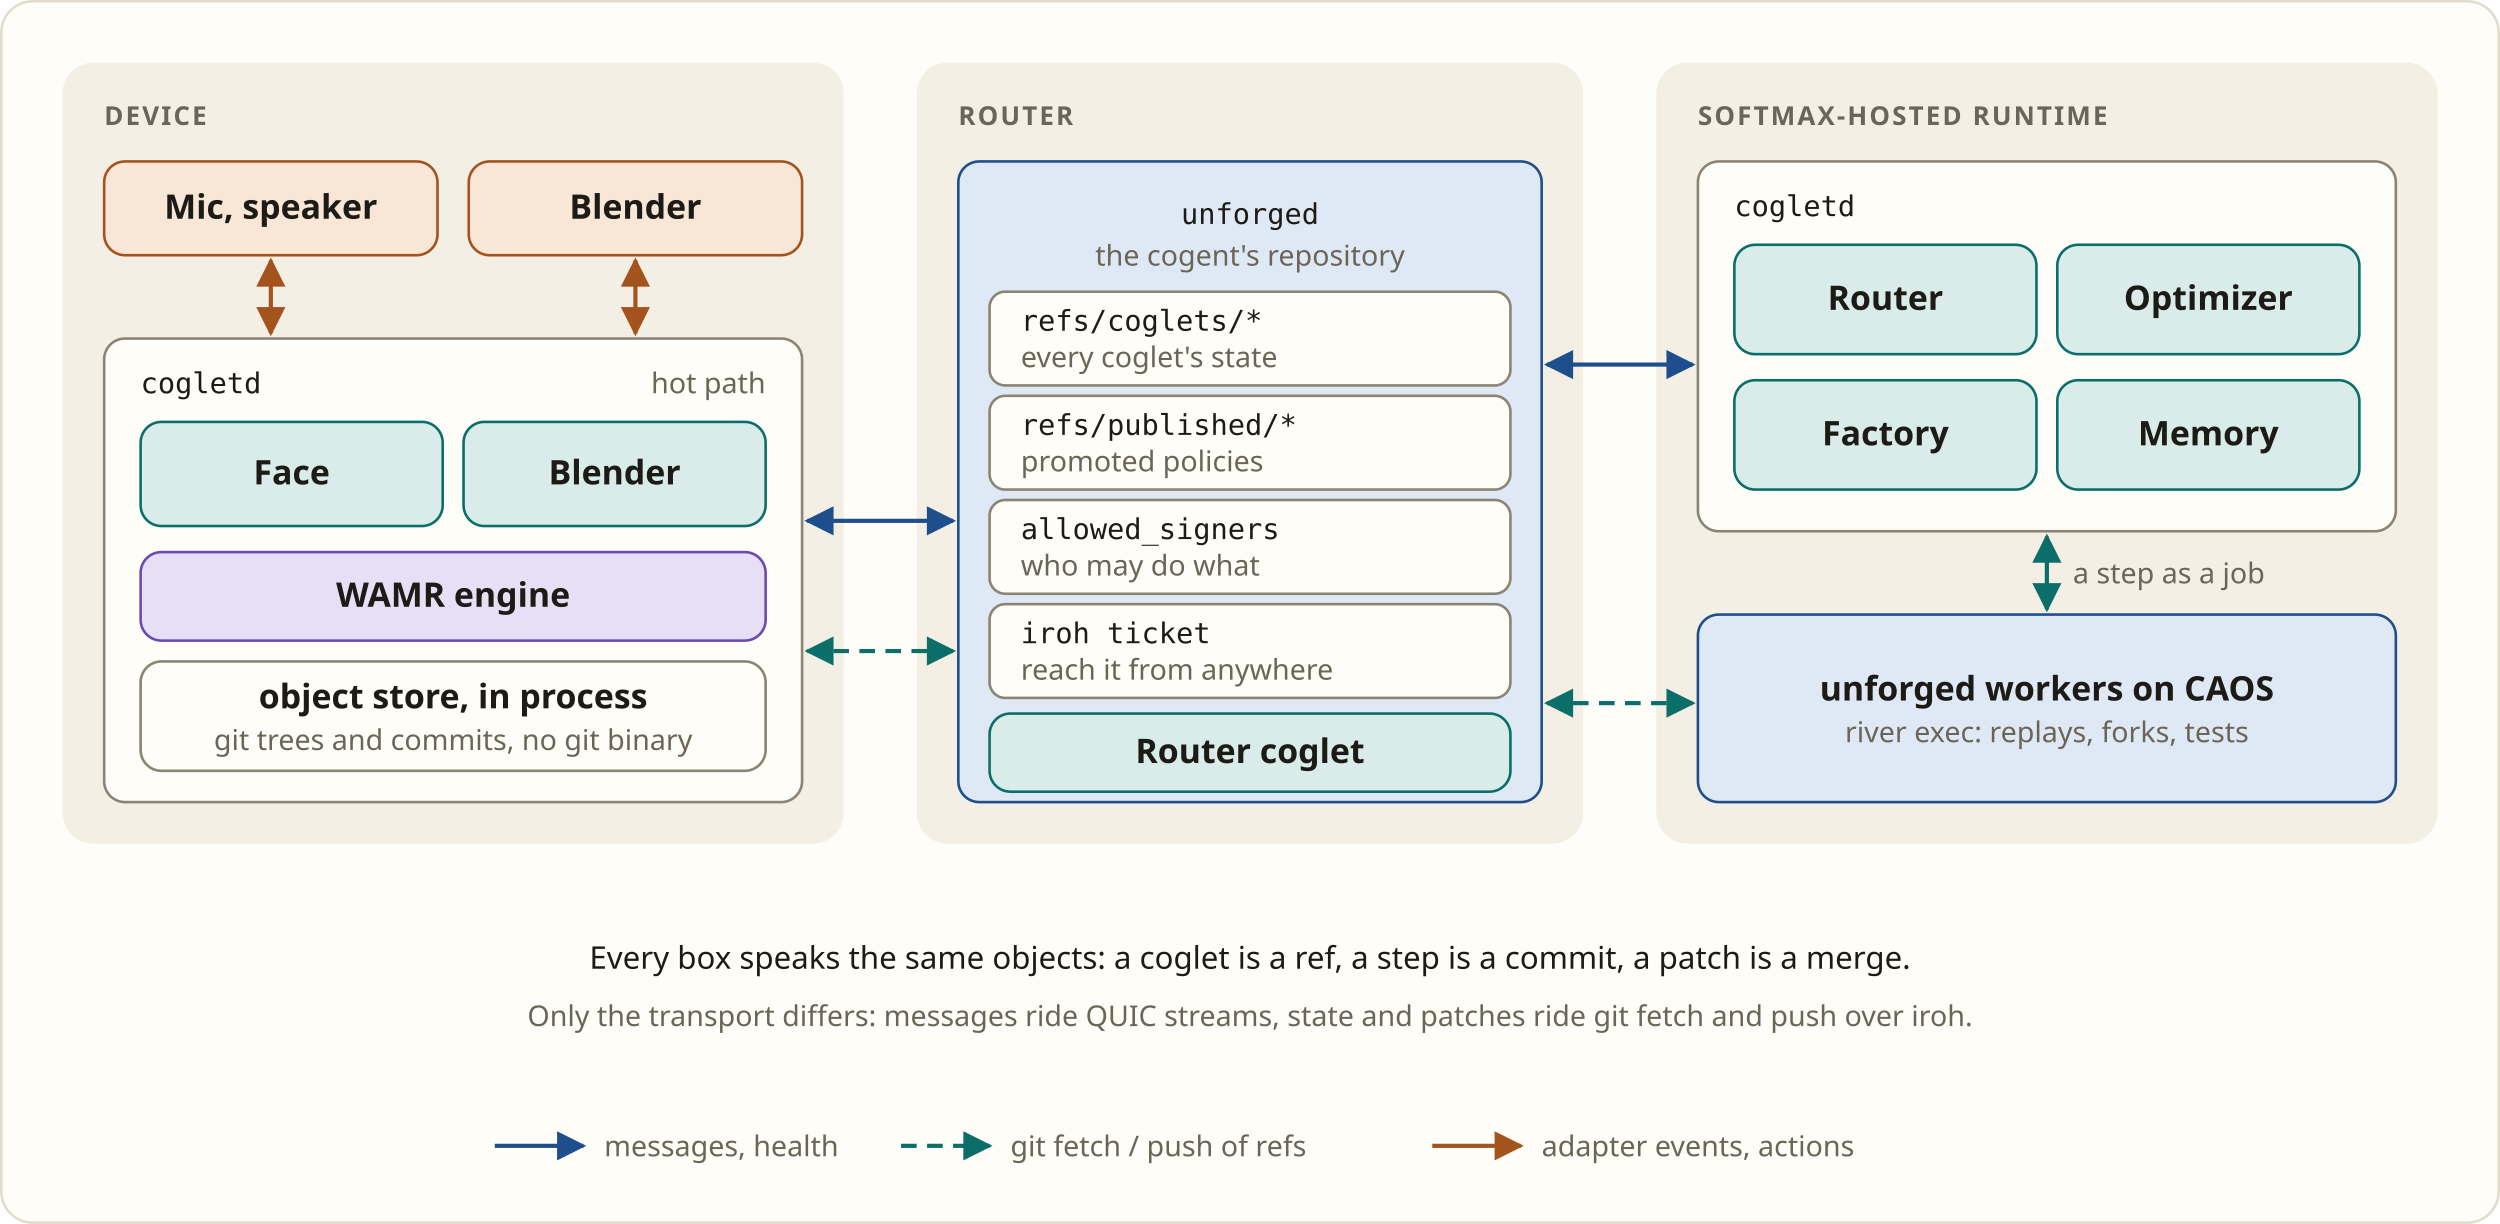
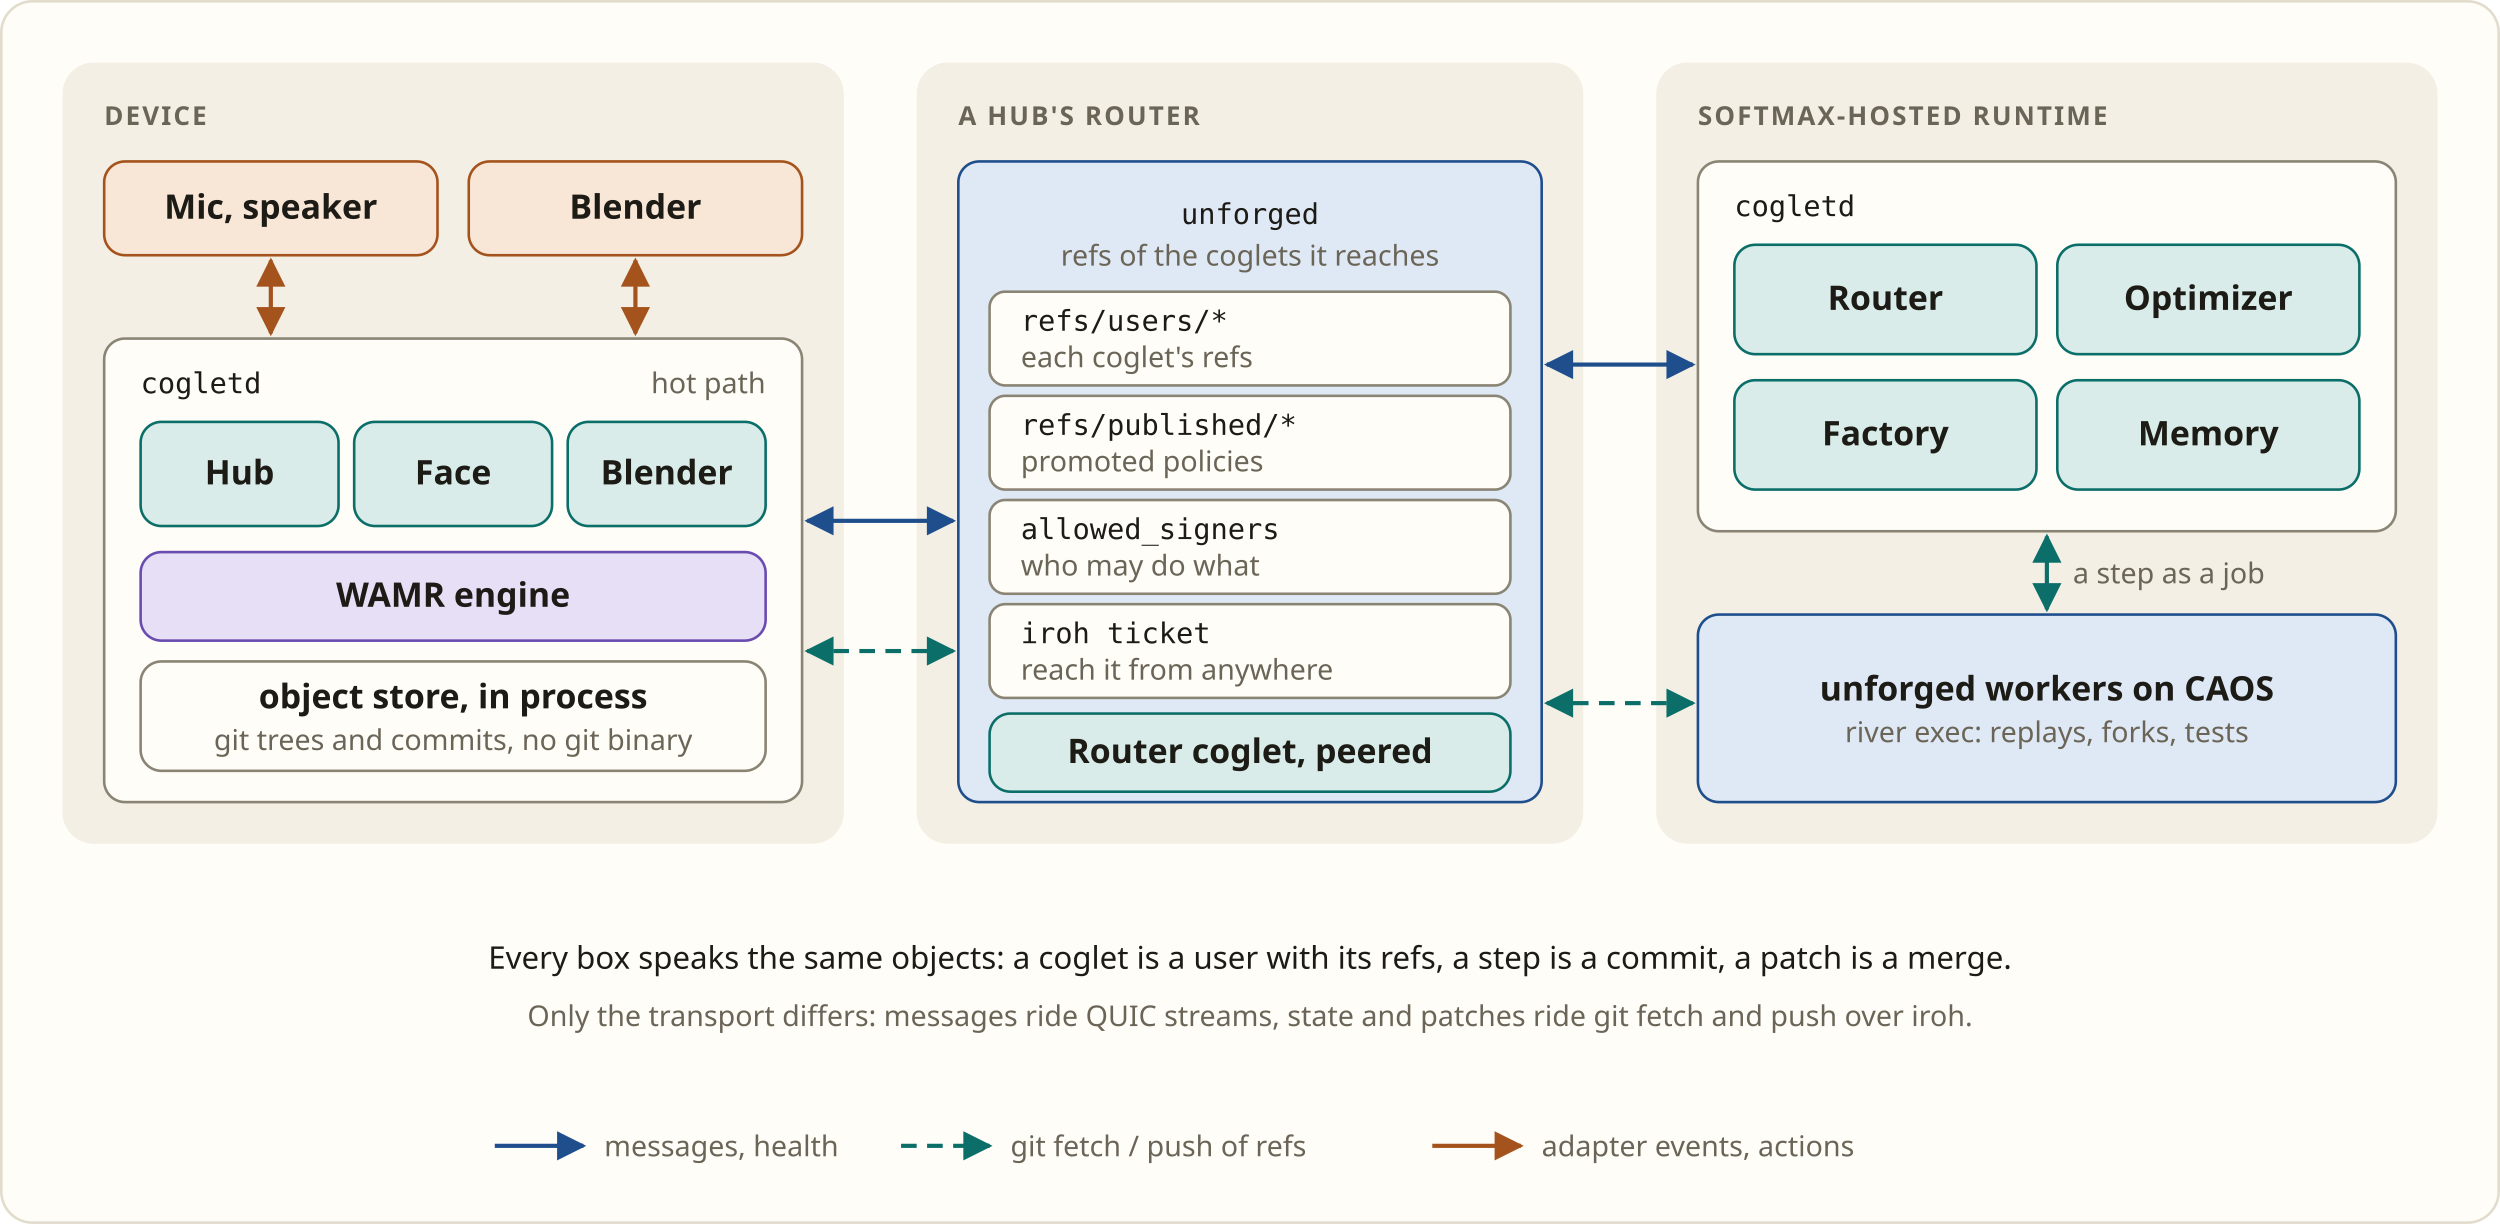
- <svg xmlns="http://www.w3.org/2000/svg" width="960" height="470" viewBox="0 0 960 470" role="img" aria-label="Every runtime keeps its coglets as git refs. Devices run steps in process; the router is an unforged daemon holding the cogent's refs; a Softmax-hosted runtime runs steps the same way, and can hand any step to unforged workers on CAOS.">
+ <svg xmlns="http://www.w3.org/2000/svg" width="960" height="470" viewBox="0 0 960 470" role="img" aria-label="Every runtime keeps its coglets as git refs, each coglet a user with its own. Devices run steps in process and run a hub; each hub's router keeps an unforged repository of the refs of the coglets it reaches; a Softmax-hosted runtime runs steps the same way, and can hand any step to unforged workers on CAOS.">
  <style>
.dg-bg{fill:#fffdf8;stroke:#e2dccd}
.dg-group{fill:#f3efe4}
.dg-t{font:12px 'Avenir Next','Segoe UI',system-ui,sans-serif;fill:#1d1b16}
.dg-b{font:600 13px 'Avenir Next','Segoe UI',system-ui,sans-serif;fill:#1d1b16}
.dg-m{font:11px 'Avenir Next','Segoe UI',system-ui,sans-serif;fill:#6b6558}
.dg-cap{font:600 10px 'Avenir Next','Segoe UI',system-ui,sans-serif;fill:#6b6558;letter-spacing:.08em}
.dg-code{font:11px 'JetBrains Mono','SF Mono',ui-monospace,Menlo,monospace;fill:#1d1b16}
.dg-halo{paint-order:stroke;stroke:#fffdf8;stroke-width:5px;stroke-linejoin:round}
.dg-coglet{fill:#d9ece9;stroke:#0b6e69}
.dg-adapter{fill:#f8e6d6;stroke:#a4531c}
.dg-runtime{fill:#fffdf8;stroke:#8a8474}
.dg-hub{fill:#dfe9f5;stroke:#1f4e8c}
.dg-world{fill:none;stroke:#8a8474;stroke-dasharray:4 4}
.dg-life{stroke:#c9c2b0;stroke-dasharray:3 4}
.dg-ink{stroke:#3a372f;fill:none}.dg-ink-h{fill:#3a372f}
.dg-teal{stroke:#0b6e69;fill:none}.dg-teal-h{fill:#0b6e69}
.dg-warm{stroke:#a4531c;fill:none}.dg-warm-h{fill:#a4531c}
.dg-blue{stroke:#1f4e8c;fill:none}.dg-blue-h{fill:#1f4e8c}
.dg-dash{stroke-dasharray:6 4}
.dg-present{fill:none;stroke:#b8860b;stroke-width:2.4}
.dg-num{fill:#1d1b16}.dg-numt{font:600 10px 'Avenir Next',system-ui,sans-serif;fill:#fffdf8}
.dg-e-basic{fill:#f6e7c1;stroke:#a87b12}.dg-e-wasm{fill:#e6dff5;stroke:#6a4bb0}.dg-e-js{fill:#e3efc8;stroke:#5d7a1c}
.dg-e-java{fill:#f6d9d6;stroke:#b0463c}.dg-e-llm{fill:#d3ecf0;stroke:#19788a}
@media (prefers-color-scheme: dark){
.dg-bg{fill:#1b1e24;stroke:#2c3038}
.dg-group{fill:#22262d}
.dg-t,.dg-b,.dg-code{fill:#e9e6df}
.dg-m,.dg-cap{fill:#9a968c}
.dg-halo{stroke:#1b1e24}
.dg-coglet{fill:#17302f;stroke:#5cc8bf}
.dg-adapter{fill:#3a2616;stroke:#e8a06a}
.dg-runtime{fill:#1b1e24;stroke:#7d796f}
.dg-hub{fill:#1c2b40;stroke:#8fb8f0}
.dg-world{stroke:#7d796f}
.dg-life{stroke:#3a3f48}
.dg-ink{stroke:#c9c5bb}.dg-ink-h{fill:#c9c5bb}
.dg-teal{stroke:#5cc8bf}.dg-teal-h{fill:#5cc8bf}
.dg-warm{stroke:#e8a06a}.dg-warm-h{fill:#e8a06a}
.dg-blue{stroke:#8fb8f0}.dg-blue-h{fill:#8fb8f0}
.dg-num{fill:#e9e6df}.dg-numt{fill:#1b1e24}
.dg-present{stroke:#e5ff00}
.dg-e-basic{fill:#3a2f14;stroke:#ecc56b}.dg-e-wasm{fill:#2b2440;stroke:#c3a2e8}.dg-e-js{fill:#26331a;stroke:#b9c97a}
.dg-e-java{fill:#3d1f1d;stroke:#f0958a}.dg-e-llm{fill:#14323a;stroke:#6fd0e0}
}
</style>
  <defs>
    <marker id="unforged-stack-ink" viewBox="0 0 10 10" refX="9" refY="5" markerWidth="7" markerHeight="7" orient="auto">
      <path d="M0 0L10 5L0 10z" class="dg-ink-h" />
    </marker>
    <marker id="unforged-stack-ink-s" viewBox="0 0 10 10" refX="1" refY="5" markerWidth="7" markerHeight="7" orient="auto">
      <path d="M10 0L0 5L10 10z" class="dg-ink-h" />
    </marker>
    <marker id="unforged-stack-teal" viewBox="0 0 10 10" refX="9" refY="5" markerWidth="7" markerHeight="7" orient="auto">
      <path d="M0 0L10 5L0 10z" class="dg-teal-h" />
    </marker>
    <marker id="unforged-stack-teal-s" viewBox="0 0 10 10" refX="1" refY="5" markerWidth="7" markerHeight="7" orient="auto">
      <path d="M10 0L0 5L10 10z" class="dg-teal-h" />
    </marker>
    <marker id="unforged-stack-warm" viewBox="0 0 10 10" refX="9" refY="5" markerWidth="7" markerHeight="7" orient="auto">
      <path d="M0 0L10 5L0 10z" class="dg-warm-h" />
    </marker>
    <marker id="unforged-stack-warm-s" viewBox="0 0 10 10" refX="1" refY="5" markerWidth="7" markerHeight="7" orient="auto">
      <path d="M10 0L0 5L10 10z" class="dg-warm-h" />
    </marker>
    <marker id="unforged-stack-blue" viewBox="0 0 10 10" refX="9" refY="5" markerWidth="7" markerHeight="7" orient="auto">
      <path d="M0 0L10 5L0 10z" class="dg-blue-h" />
    </marker>
    <marker id="unforged-stack-blue-s" viewBox="0 0 10 10" refX="1" refY="5" markerWidth="7" markerHeight="7" orient="auto">
      <path d="M10 0L0 5L10 10z" class="dg-blue-h" />
    </marker>
  </defs>
  <rect x="0.5" y="0.5" width="959" height="469" rx="12" class="dg-bg" />
  <rect x="24" y="24" width="300" height="300" rx="12" class="dg-group" />
  <text x="40" y="48" text-anchor="start" class="dg-cap">DEVICE</text>
  <rect x="40" y="62" width="128" height="36" rx="8" class="dg-adapter" />
  <text x="104.0" y="84.0" text-anchor="middle" class="dg-b">Mic, speaker</text>
  <line x1="104" y1="100" x2="104" y2="128" class="dg-warm" stroke-width="1.6" marker-end="url(#unforged-stack-warm)" marker-start="url(#unforged-stack-warm-s)" />
  <rect x="180" y="62" width="128" height="36" rx="8" class="dg-adapter" />
  <text x="244.0" y="84.0" text-anchor="middle" class="dg-b">Blender</text>
  <line x1="244" y1="100" x2="244" y2="128" class="dg-warm" stroke-width="1.6" marker-end="url(#unforged-stack-warm)" marker-start="url(#unforged-stack-warm-s)" />
  <rect x="40" y="130" width="268" height="178" rx="8" class="dg-runtime" />
  <text x="54" y="151" text-anchor="start" class="dg-code">cogletd</text>
  <text x="294" y="151" text-anchor="end" class="dg-m">hot path</text>
-   <rect x="54" y="162" width="116" height="40" rx="8" class="dg-coglet" />
-   <text x="112.0" y="186.0" text-anchor="middle" class="dg-b">Face</text>
-   <rect x="178" y="162" width="116" height="40" rx="8" class="dg-coglet" />
-   <text x="236.0" y="186.0" text-anchor="middle" class="dg-b">Blender</text>
+   <rect x="54" y="162" width="76" height="40" rx="8" class="dg-coglet" />
+   <text x="92.0" y="186.0" text-anchor="middle" class="dg-b">Hub</text>
+   <rect x="136" y="162" width="76" height="40" rx="8" class="dg-coglet" />
+   <text x="174.0" y="186.0" text-anchor="middle" class="dg-b">Face</text>
+   <rect x="218" y="162" width="76" height="40" rx="8" class="dg-coglet" />
+   <text x="256.0" y="186.0" text-anchor="middle" class="dg-b">Blender</text>
  <rect x="54" y="212" width="240" height="34" rx="8" class="dg-e-wasm" />
  <text x="174.0" y="233.0" text-anchor="middle" class="dg-b">WAMR engine</text>
  <rect x="54" y="254" width="240" height="42" rx="8" class="dg-runtime" />
  <text x="174.0" y="272.0" text-anchor="middle" class="dg-b">object store, in process</text>
  <text x="174.0" y="288.0" text-anchor="middle" class="dg-m">git trees and commits, no git binary</text>
  <rect x="352" y="24" width="256" height="300" rx="12" class="dg-group" />
-   <text x="368" y="48" text-anchor="start" class="dg-cap">ROUTER</text>
+   <text x="368" y="48" text-anchor="start" class="dg-cap">A HUB'S ROUTER</text>
  <rect x="368" y="62" width="224" height="246" rx="8" class="dg-hub" />
  <text x="480" y="86" text-anchor="middle" class="dg-code">unforged</text>
-   <text x="480" y="102" text-anchor="middle" class="dg-m">the cogent's repository</text>
+   <text x="480" y="102" text-anchor="middle" class="dg-m">refs of the coglets it reaches</text>
  <rect x="380" y="112" width="200" height="36" rx="6" class="dg-runtime" />
-   <text x="392" y="127" text-anchor="start" class="dg-code">refs/coglets/*</text>
-   <text x="392" y="141" text-anchor="start" class="dg-m">every coglet's state</text>
+   <text x="392" y="127" text-anchor="start" class="dg-code">refs/users/*</text>
+   <text x="392" y="141" text-anchor="start" class="dg-m">each coglet's refs</text>
  <rect x="380" y="152" width="200" height="36" rx="6" class="dg-runtime" />
  <text x="392" y="167" text-anchor="start" class="dg-code">refs/published/*</text>
  <text x="392" y="181" text-anchor="start" class="dg-m">promoted policies</text>
  <rect x="380" y="192" width="200" height="36" rx="6" class="dg-runtime" />
  <text x="392" y="207" text-anchor="start" class="dg-code">allowed_signers</text>
  <text x="392" y="221" text-anchor="start" class="dg-m">who may do what</text>
  <rect x="380" y="232" width="200" height="36" rx="6" class="dg-runtime" />
  <text x="392" y="247" text-anchor="start" class="dg-code">iroh ticket</text>
  <text x="392" y="261" text-anchor="start" class="dg-m">reach it from anywhere</text>
  <rect x="380" y="274" width="200" height="30" rx="8" class="dg-coglet" />
-   <text x="480.0" y="293.0" text-anchor="middle" class="dg-b">Router coglet</text>
+   <text x="480.0" y="293.0" text-anchor="middle" class="dg-b">Router coglet, peered</text>
  <rect x="636" y="24" width="300" height="300" rx="12" class="dg-group" />
  <text x="652" y="48" text-anchor="start" class="dg-cap">SOFTMAX-HOSTED RUNTIME</text>
  <rect x="652" y="62" width="268" height="142" rx="8" class="dg-runtime" />
  <text x="666" y="83" text-anchor="start" class="dg-code">cogletd</text>
  <rect x="666" y="94" width="116" height="42" rx="8" class="dg-coglet" />
  <text x="724.0" y="119.0" text-anchor="middle" class="dg-b">Router</text>
  <rect x="790" y="94" width="116" height="42" rx="8" class="dg-coglet" />
  <text x="848.0" y="119.0" text-anchor="middle" class="dg-b">Optimizer</text>
  <rect x="666" y="146" width="116" height="42" rx="8" class="dg-coglet" />
  <text x="724.0" y="171.0" text-anchor="middle" class="dg-b">Factory</text>
  <rect x="790" y="146" width="116" height="42" rx="8" class="dg-coglet" />
  <text x="848.0" y="171.0" text-anchor="middle" class="dg-b">Memory</text>
  <rect x="652" y="236" width="268" height="72" rx="8" class="dg-hub" />
  <text x="786.0" y="269.0" text-anchor="middle" class="dg-b">unforged workers on CAOS</text>
  <text x="786.0" y="285.0" text-anchor="middle" class="dg-m">river exec: replays, forks, tests</text>
  <line x1="786" y1="206" x2="786" y2="234" class="dg-teal" stroke-width="1.6" marker-end="url(#unforged-stack-teal)" marker-start="url(#unforged-stack-teal-s)" />
  <text x="796" y="224" text-anchor="start" class="dg-m">a step as a job</text>
  <line x1="310" y1="200" x2="366" y2="200" class="dg-blue" stroke-width="1.6" marker-end="url(#unforged-stack-blue)" marker-start="url(#unforged-stack-blue-s)" />
  <line x1="594" y1="140" x2="650" y2="140" class="dg-blue" stroke-width="1.6" marker-end="url(#unforged-stack-blue)" marker-start="url(#unforged-stack-blue-s)" />
  <line x1="310" y1="250" x2="366" y2="250" class="dg-teal dg-dash" stroke-width="1.6" marker-end="url(#unforged-stack-teal)" marker-start="url(#unforged-stack-teal-s)" />
  <line x1="594" y1="270" x2="650" y2="270" class="dg-teal dg-dash" stroke-width="1.6" marker-end="url(#unforged-stack-teal)" marker-start="url(#unforged-stack-teal-s)" />
-   <text x="480" y="372" text-anchor="middle" class="dg-t">Every box speaks the same objects: a coglet is a ref, a step is a commit, a patch is a merge.</text>
+   <text x="480" y="372" text-anchor="middle" class="dg-t">Every box speaks the same objects: a coglet is a user with its refs, a step is a commit, a patch is a merge.</text>
  <text x="480" y="394" text-anchor="middle" class="dg-m">Only the transport differs: messages ride QUIC streams, state and patches ride git fetch and push over iroh.</text>
  <line x1="190" y1="440" x2="224" y2="440" class="dg-blue" stroke-width="1.6" marker-end="url(#unforged-stack-blue)" />
  <text x="232" y="444" text-anchor="start" class="dg-m">messages, health</text>
  <line x1="346" y1="440" x2="380" y2="440" class="dg-teal dg-dash" stroke-width="1.6" marker-end="url(#unforged-stack-teal)" />
  <text x="388" y="444" text-anchor="start" class="dg-m">git fetch / push of refs</text>
  <line x1="550" y1="440" x2="584" y2="440" class="dg-warm" stroke-width="1.6" marker-end="url(#unforged-stack-warm)" />
  <text x="592" y="444" text-anchor="start" class="dg-m">adapter events, actions</text>
</svg>
